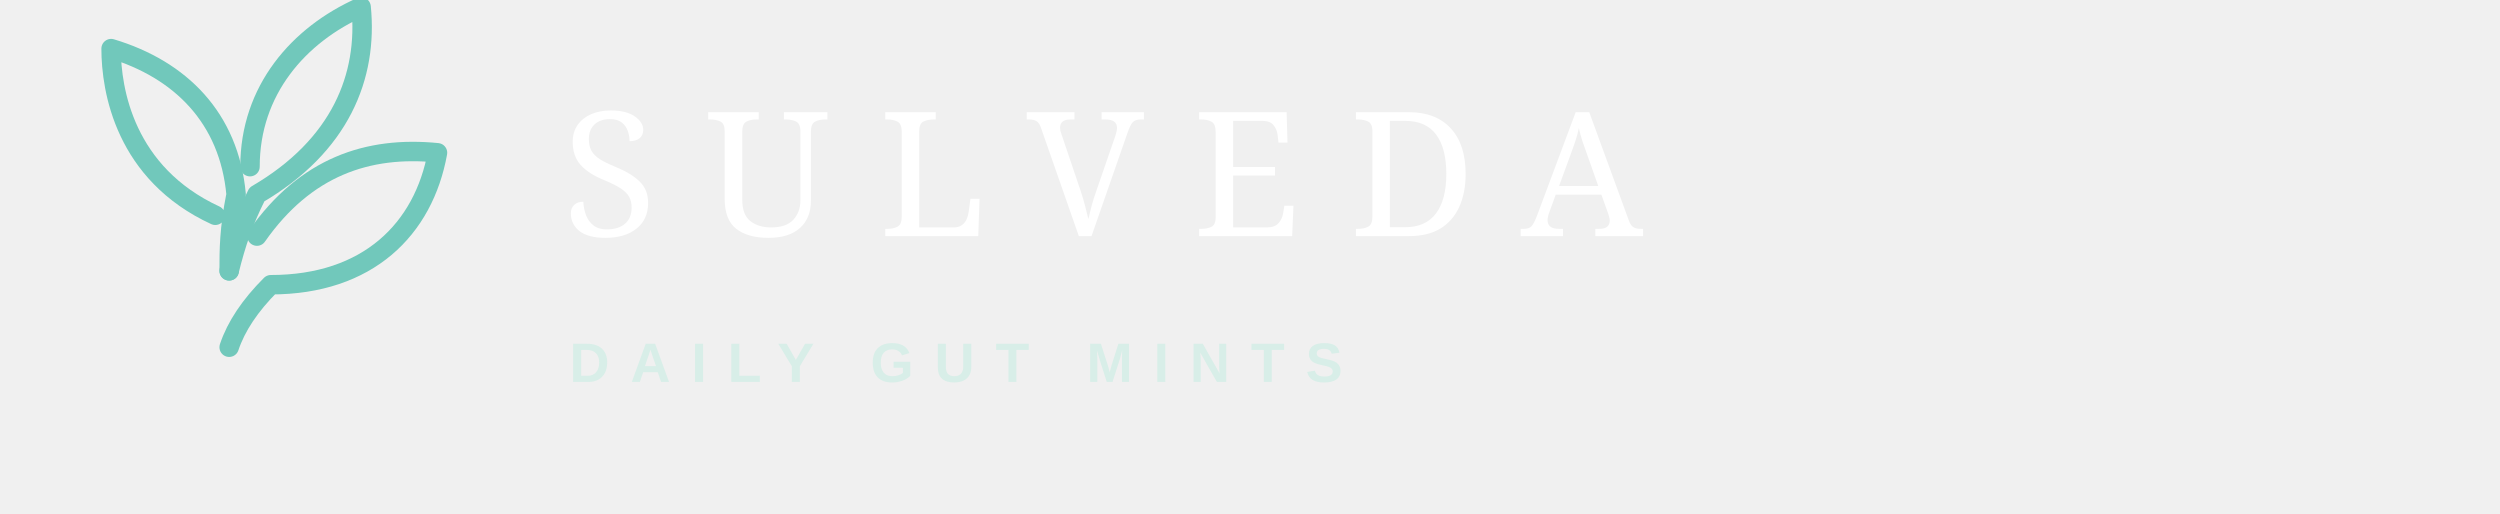
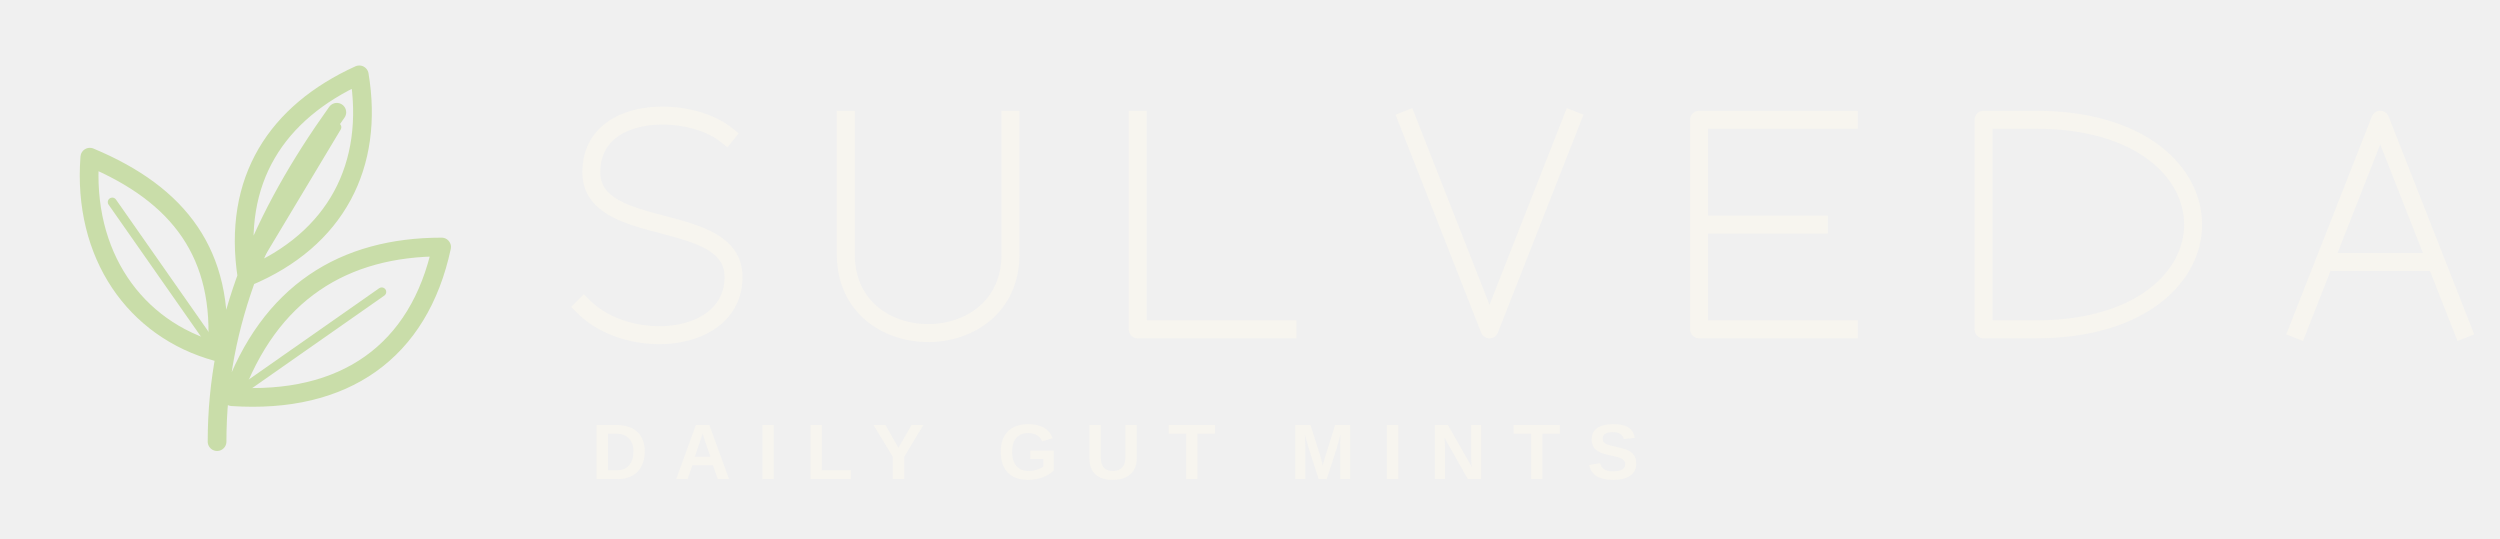
- <svg xmlns="http://www.w3.org/2000/svg" viewBox="0 0 360 74" role="img" aria-labelledby="title">
-   <g fill="none" stroke="#71c8bb" stroke-width="2.8" stroke-linecap="round" stroke-linejoin="round">
-     <path d="M31 31C18 25 16 13 16 7c10 3 17 10 18 21-1 5-1 8-1 11" />
-     <path d="M36 24C36 13 43 5 52 1c1 10-3 20-15 27-2 4-3 7-4 11" />
-     <path d="M37 34c7-10 16-13 26-12-2 11-10 19-24 19-3 3-5 6-6 9" />
+ <svg xmlns="http://www.w3.org/2000/svg" viewBox="0 0 334 72" role="img" aria-labelledby="title">
+   <g fill="none" stroke="#c9dda9" stroke-width="2.5" stroke-linecap="round" stroke-linejoin="round" transform="translate(0 6)">
+     <path d="M29 53C29 37 35 23 45 9M29 41C18 38 11 28 12 15c12 5 18 13 17 26ZM33 31C31 18 37 9 48 4c2 12-3 22-15 27ZM31 47c5-14 15-20 28-20-3 14-13 21-28 20Z" />
+     <path d="m15 21 14 20m16-30-12 20m18 2-20 14" stroke-width="1.2" />
  </g>
-   <text x="81" y="34" fill="#ffffff" font-family="Georgia, serif" font-size="25" letter-spacing="7">SULVEDA</text>
-   <text x="82" y="55" fill="#d8eee8" font-family="Arial, sans-serif" font-size="8" font-weight="700" letter-spacing="3">DAILY GUT MINTS</text>
+   <g fill="none" stroke="#f7f5ef" stroke-width="2.4" stroke-linecap="square" stroke-linejoin="round" transform="translate(78 15)">
+     <path d="M19 3C14-1 1-1 1 8c0 9 19 5 19 14 0 9-14 10-20 4M35 1v18c0 14 22 14 22 0V1M74 1v28h20M110 1l11 28 11-28M169 1h-20v28h20m-20-14h16M187 1v28h7c28 0 28-28 0-28h-7ZM229 29l11-28 11 28m-18-9h14" />
+   </g>
+   <text x="79" y="64" fill="#f7f5ef" font-family="Arial, sans-serif" font-size="10.5" font-weight="600" letter-spacing="3.5">DAILY GUT MINTS</text>
</svg>
